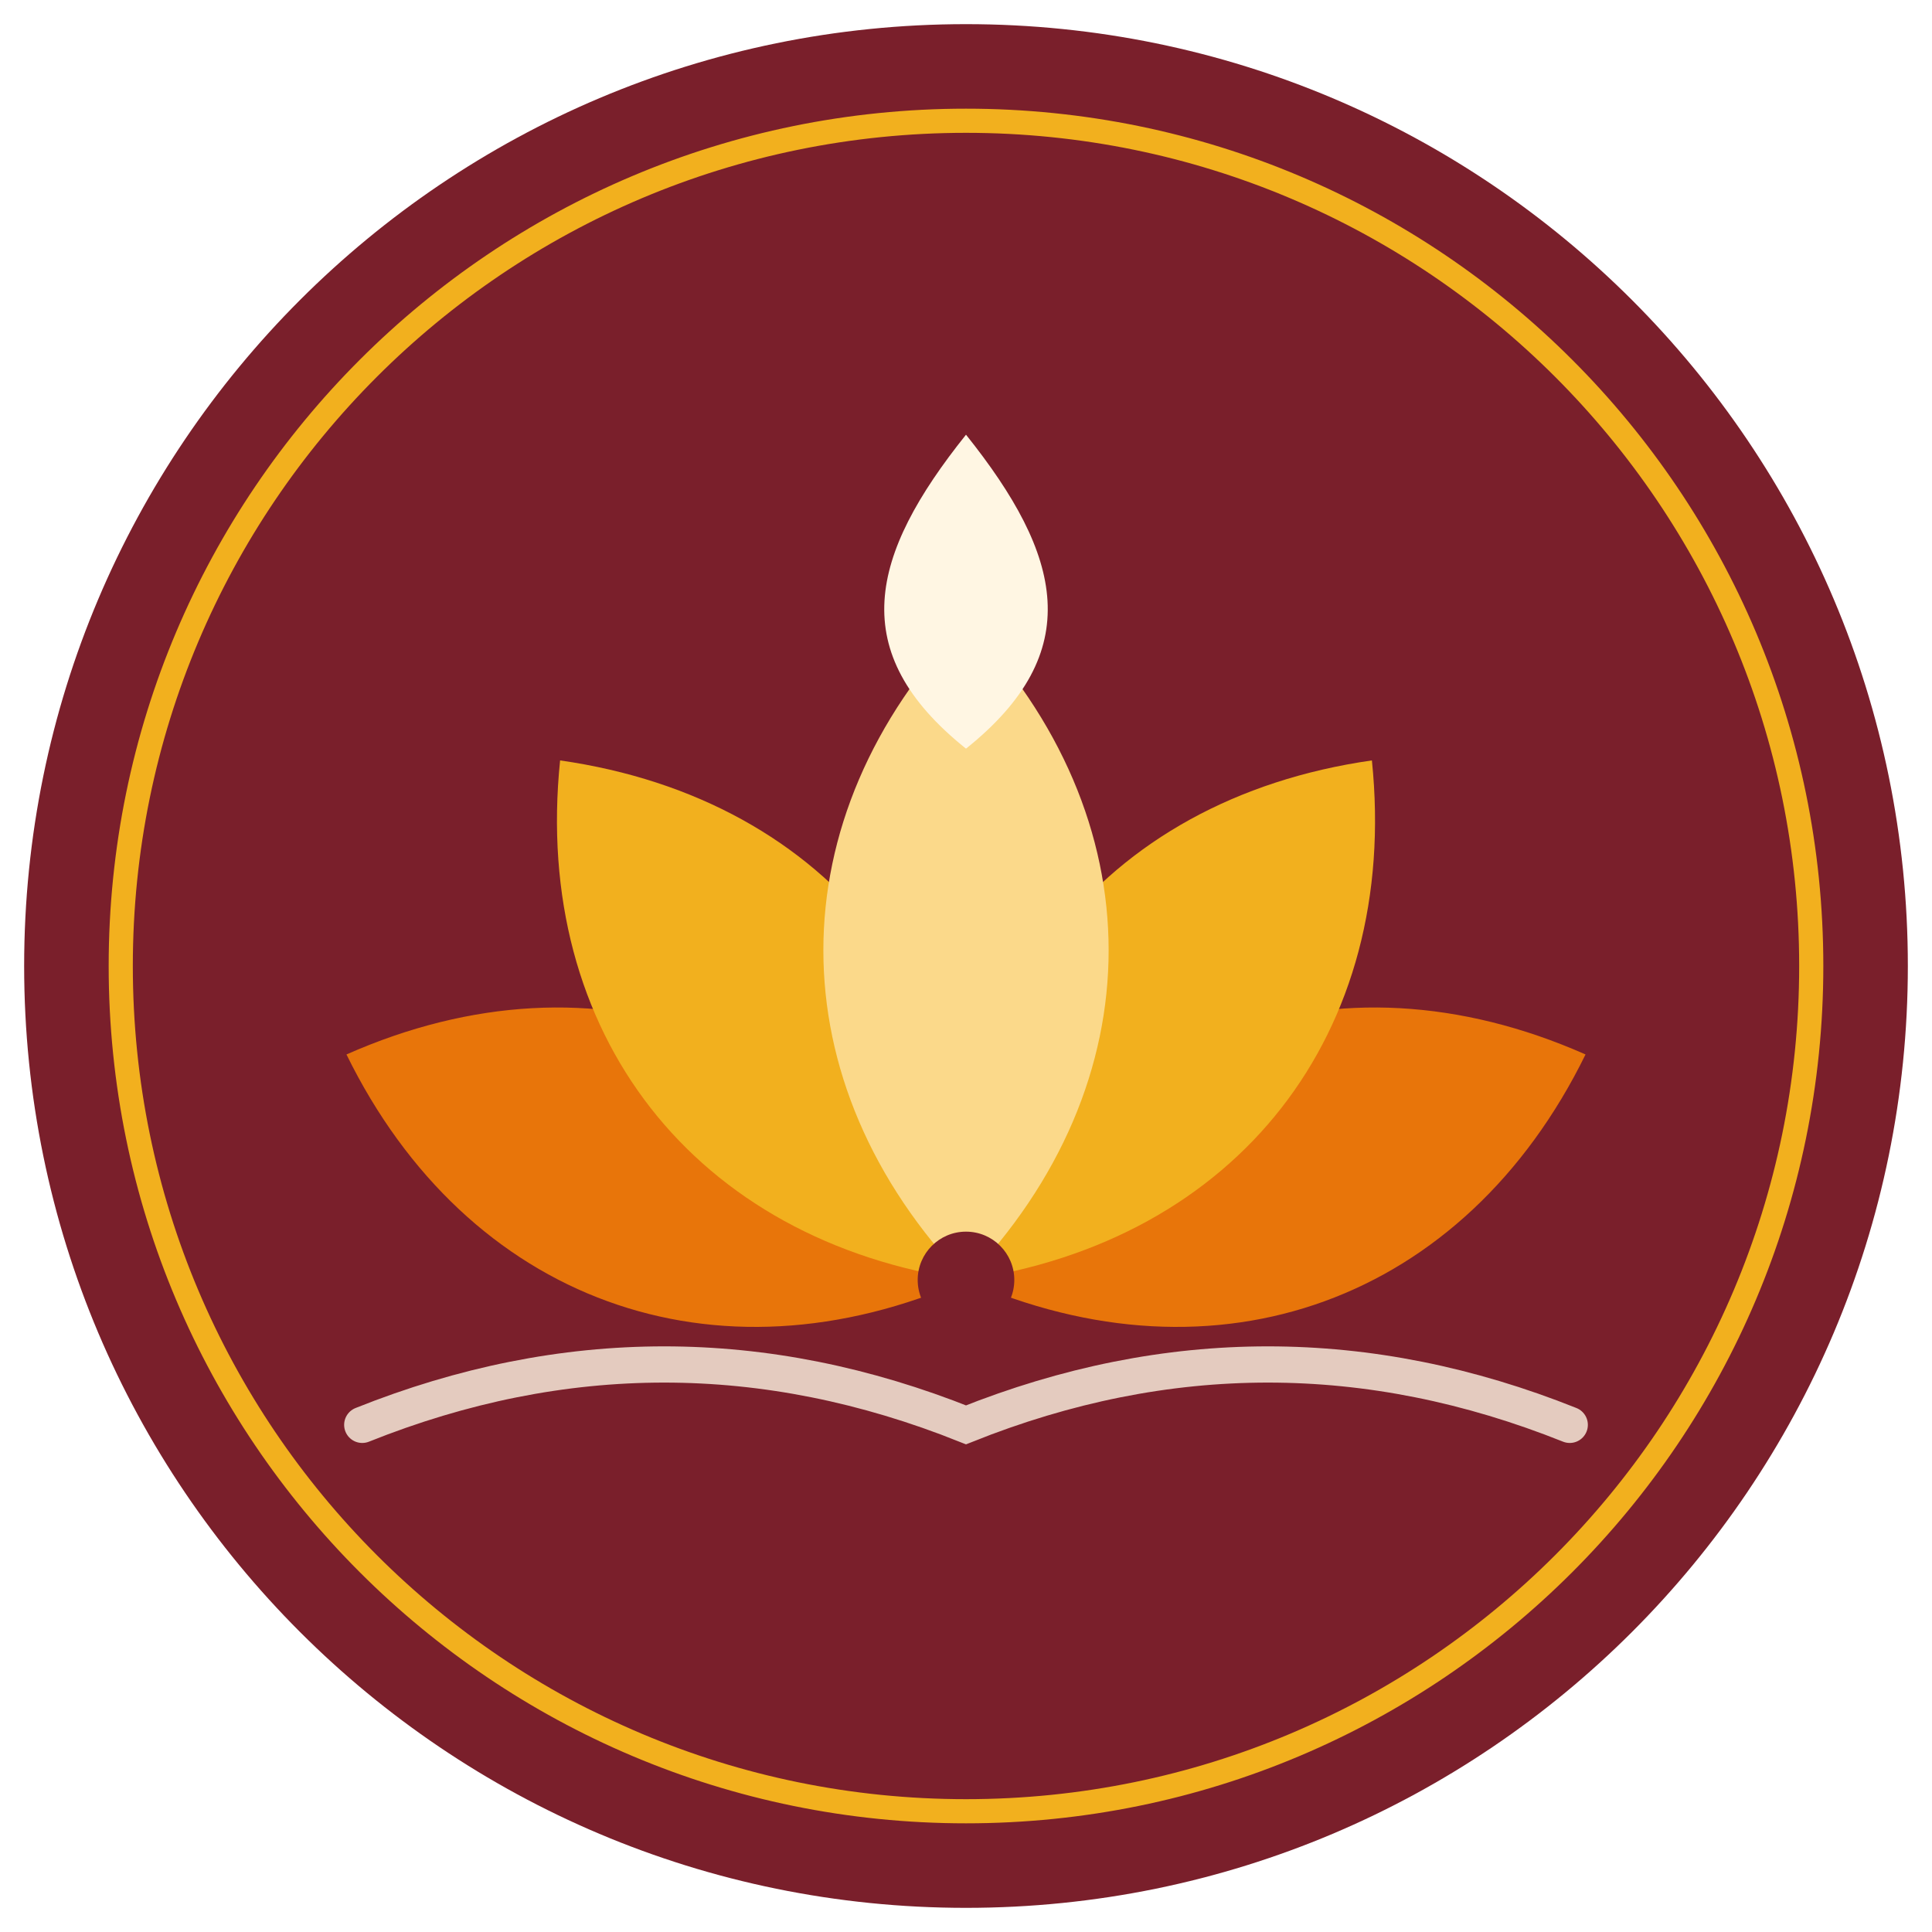
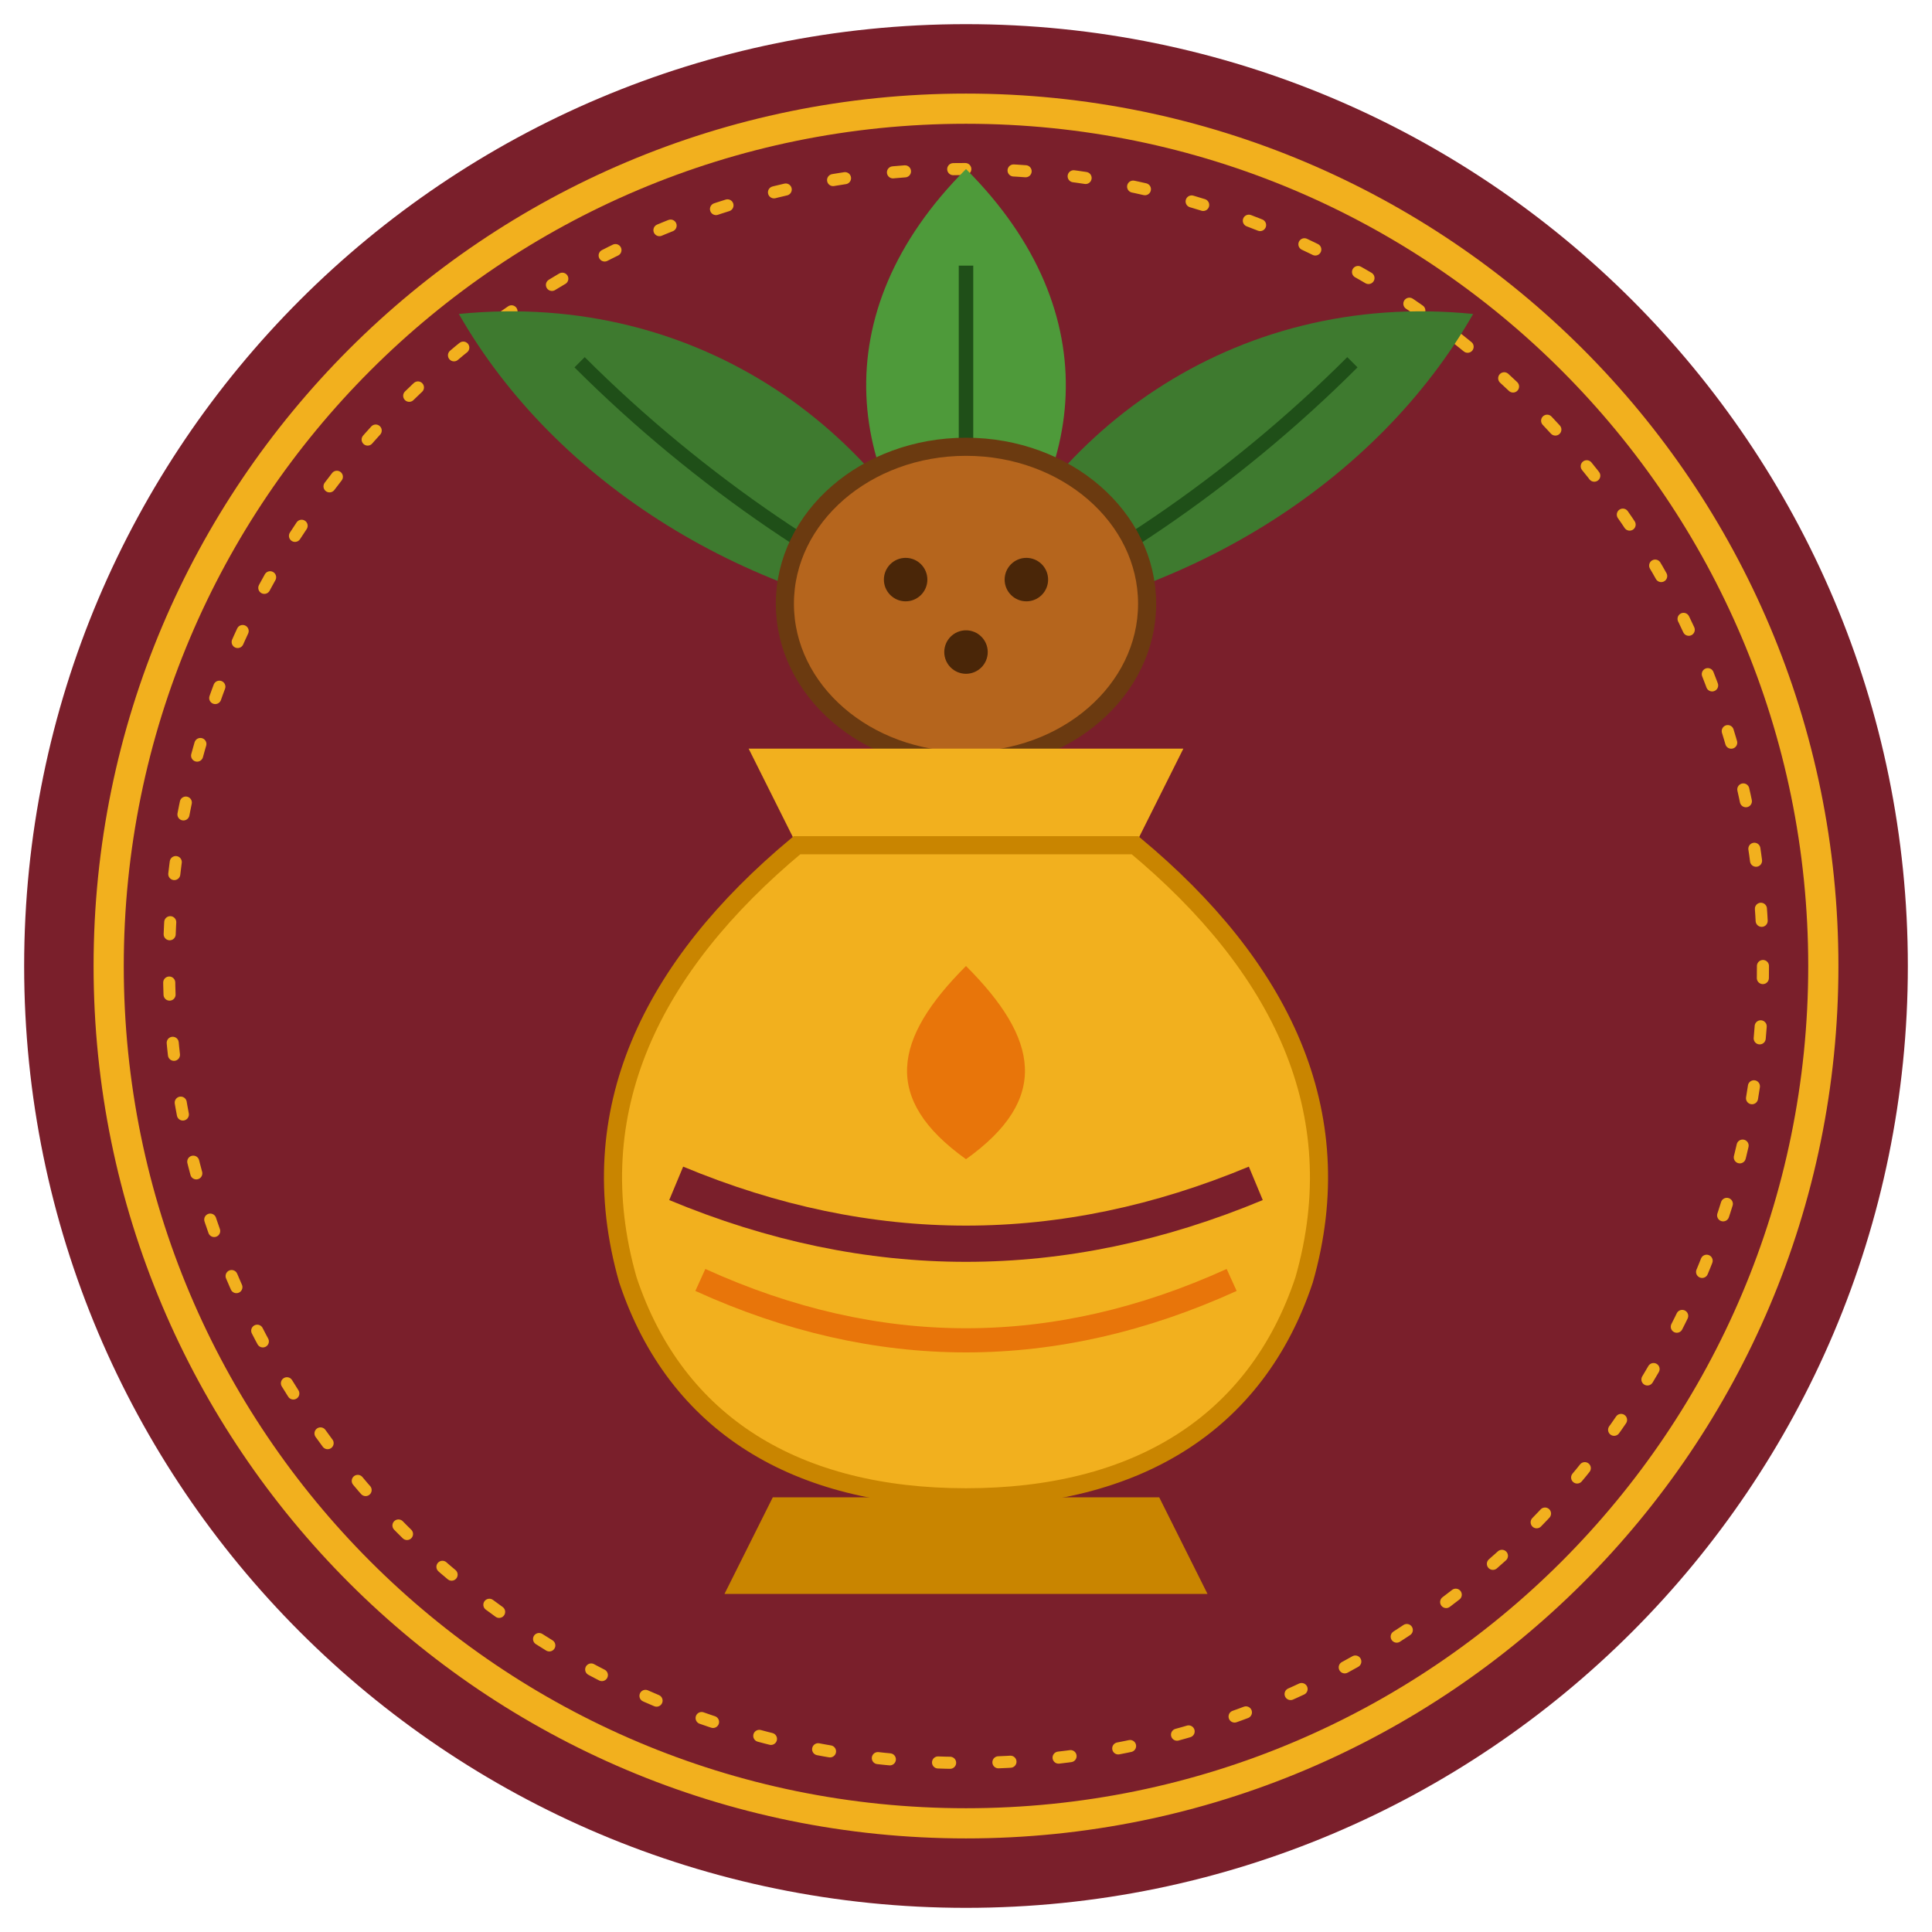
<svg xmlns="http://www.w3.org/2000/svg" viewBox="0 0 160 160" width="160" height="160">
  <circle cx="80" cy="80" r="78" fill="#7A1F2B" />
-   <circle cx="80" cy="80" r="70" fill="none" stroke="#F2B01E" stroke-width="2" />
-   <path d="M30 118Q55 108 80 118Q105 108 130 118" stroke="#FFF6E3" stroke-width="3" fill="none" stroke-linecap="round" opacity=".8" />
-   <path transform="translate(80 106) rotate(-70)" d="M0 0C-15.75 -16.38 -15.75 -38.22 0 -54.6 C15.75 -38.22 15.75 -16.38 0 0Z" fill="#E8750A" />
-   <path transform="translate(80 106) rotate(70)" d="M0 0C-15.75 -16.38 -15.75 -38.22 0 -54.6 C15.75 -38.22 15.75 -16.38 0 0Z" fill="#E8750A" />
-   <path transform="translate(80 106) rotate(-38)" d="M0 0C-15.75 -16.38 -15.75 -38.22 0 -54.6 C15.75 -38.22 15.75 -16.38 0 0Z" fill="#F2B01E" />
-   <path transform="translate(80 106) rotate(38)" d="M0 0C-15.75 -16.38 -15.75 -38.22 0 -54.6 C15.75 -38.22 15.75 -16.38 0 0Z" fill="#F2B01E" />
-   <path transform="translate(80 106) rotate(0)" d="M0 0C-15.75 -16.38 -15.75 -38.22 0 -54.6 C15.75 -38.22 15.75 -16.38 0 0Z" fill="#FBD98A" />
-   <path d="M80 36C88 46 90 54 80 62C70 54 72 46 80 36Z" fill="#FFF6E3" />
-   <circle cx="80" cy="106" r="4" fill="#7A1F2B" />
+   <circle cx="80" cy="80" r="71" fill="none" stroke="#F2B01E" stroke-width="2.5" />
+   <circle cx="80" cy="80" r="66" fill="none" stroke="#F2B01E" stroke-width="1" stroke-dasharray="1 4" stroke-linecap="round" />
+   <path d="M80 52C62 50 46 40 38 26C58 24 74 36 80 52Z" fill="#3E7A2F" />
+   <path d="M80 52C98 50 114 40 122 26C102 24 86 36 80 52Z" fill="#3E7A2F" />
+   <path d="M80 50C70 40 68 26 80 14C92 26 90 40 80 50Z" fill="#4E9A3A" />
+   <path d="M80 50V22M80 52C70 48 58 40 48 30M80 52C90 48 102 40 112 30" stroke="#1F4F18" stroke-width="1.2" fill="none" />
+   <ellipse cx="80" cy="50" rx="15" ry="13" fill="#B5651D" />
+   <ellipse cx="80" cy="50" rx="15" ry="13" fill="none" stroke="#6B3A10" stroke-width="1.5" />
+   <circle cx="75" cy="48" r="1.8" fill="#4A2608" />
+   <circle cx="85" cy="48" r="1.8" fill="#4A2608" />
+   <circle cx="80" cy="54" r="1.8" fill="#4A2608" />
+   <path d="M62 62H98L94 70H66Z" fill="#F2B01E" />
+   <path d="M66 70H94C106 80 112 92 108 106C104 118 94 124 80 124C66 124 56 118 52 106C48 92 54 80 66 70Z" fill="#F2B01E" />
+   <path d="M66 70H94C106 80 112 92 108 106C104 118 94 124 80 124C66 124 56 118 52 106C48 92 54 80 66 70Z" fill="none" stroke="#C98500" stroke-width="1.5" />
+   <path d="M56 98Q80 108 104 98" stroke="#7A1F2B" stroke-width="3" fill="none" />
+   <path d="M58 106Q80 116 102 106" stroke="#E8750A" stroke-width="2" fill="none" />
+   <path d="M80 80C86 86 87 91 80 96C73 91 74 86 80 80Z" fill="#E8750A" />
+   <path d="M64 124H96L100 132H60Z" fill="#C98500" />
</svg>
